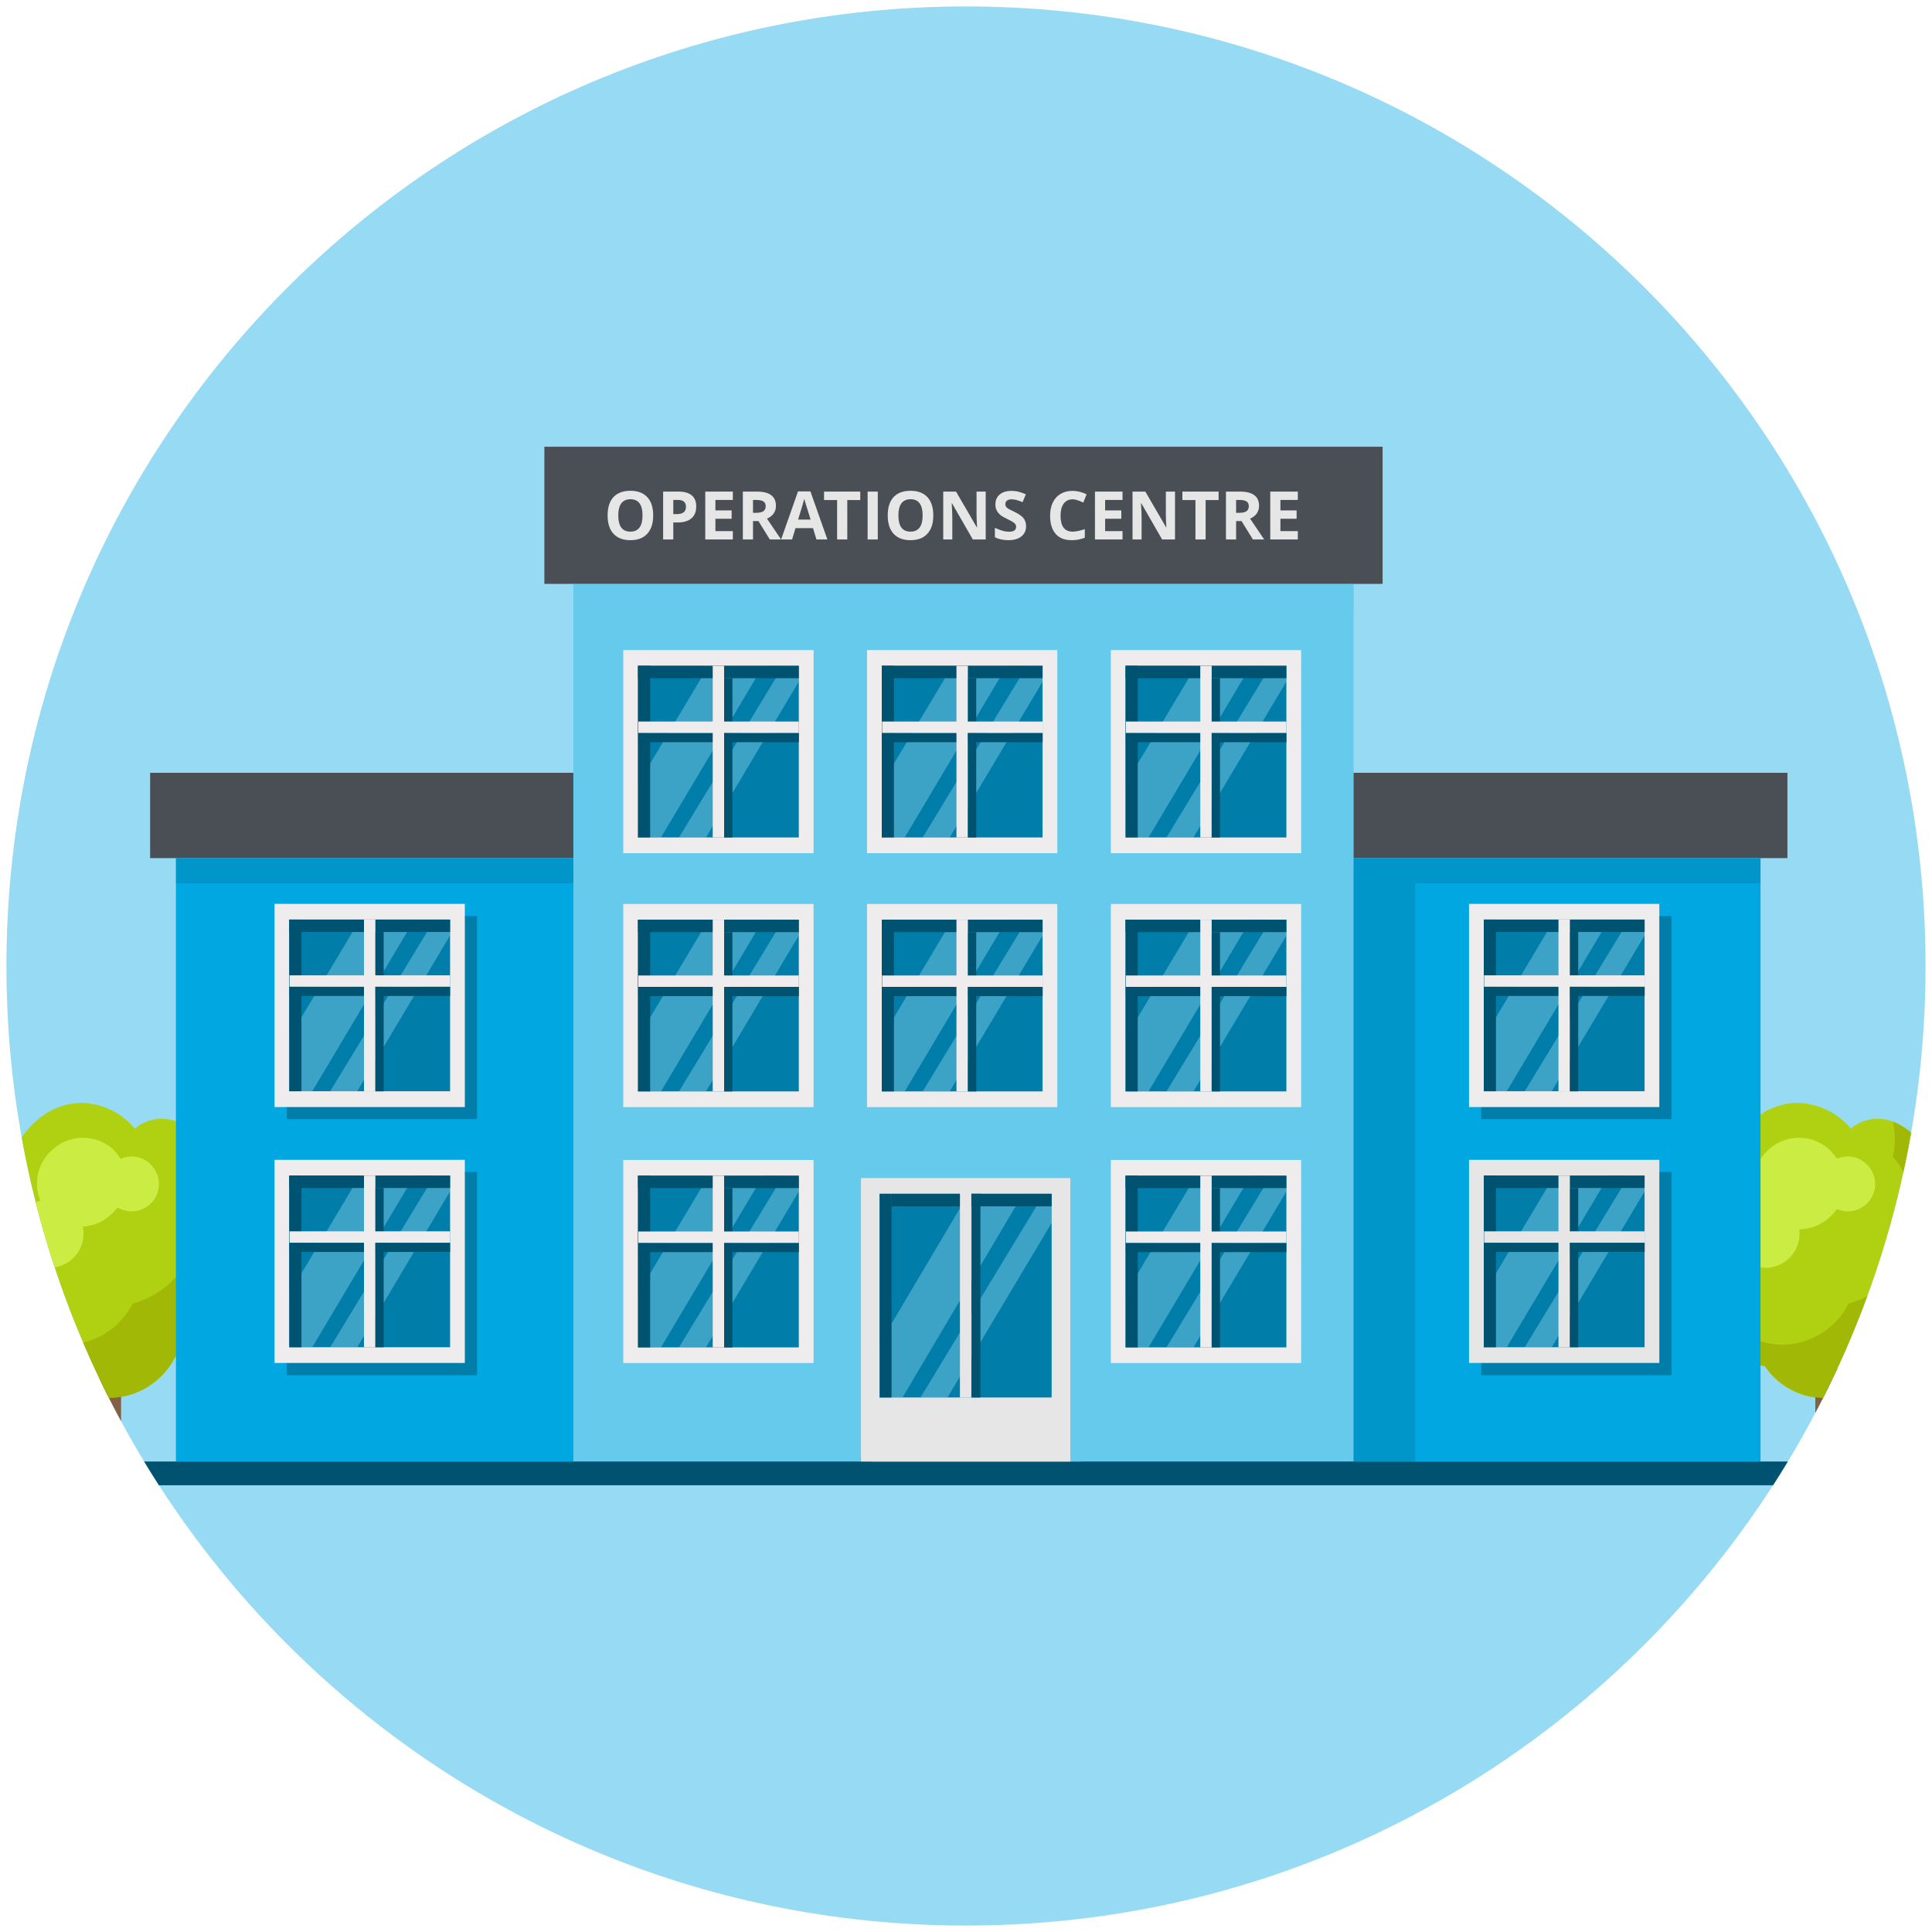
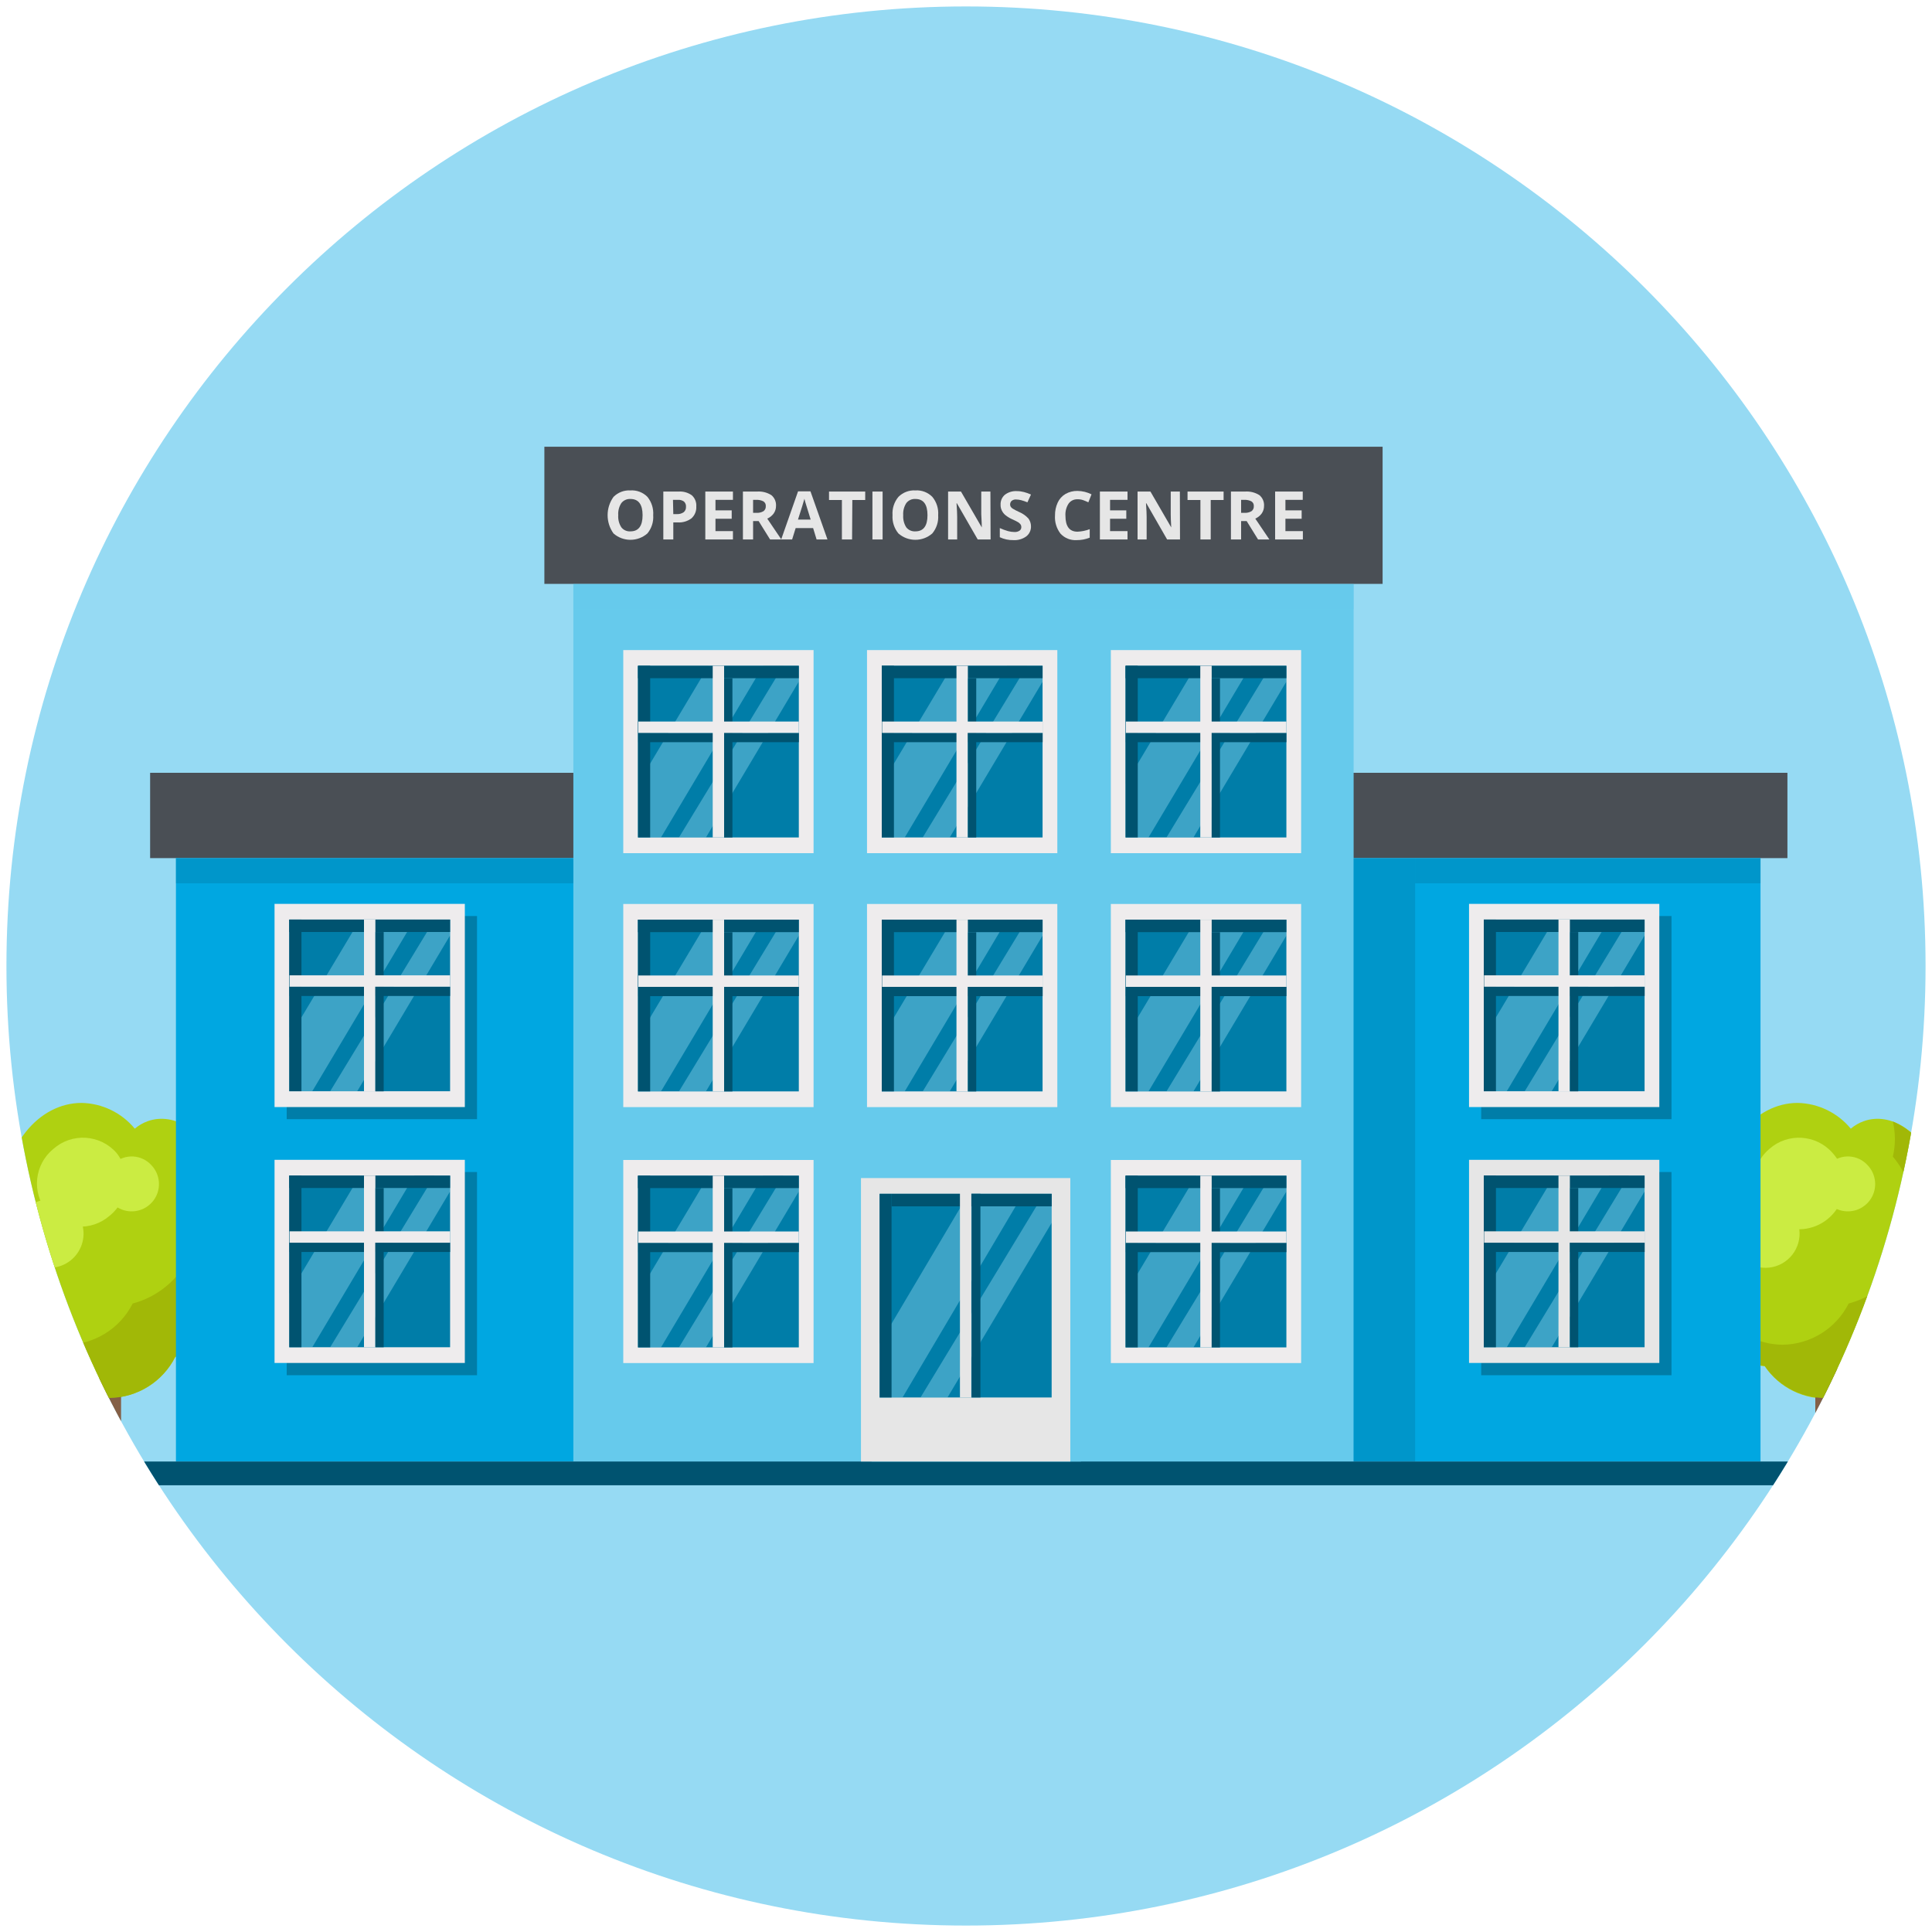
<svg xmlns="http://www.w3.org/2000/svg" id="Layer_1" data-name="Layer 1" viewBox="0 0 300 300">
  <defs>
-     <style>.cls-1{fill:none;}.cls-2{fill:#96daf3;}.cls-3{clip-path:url(#clip-path);}.cls-4{fill:#afd111;}.cls-5{fill:#845f46;}.cls-6{fill:#a1b807;}.cls-7{fill:#cbec42;}.cls-8{fill:#4a4f55;}.cls-9{fill:#00a7e1;}.cls-10{fill:#66caec;}.cls-11,.cls-14{opacity:0.4;}.cls-12{fill:#007da8;}.cls-13{fill:#eeeced;}.cls-14{fill:#99dbf3;}.cls-15{fill:#005370;}.cls-16,.cls-17{fill:#e6e6e6;}.cls-17{font-size:10.42px;font-family:OpenSans-Bold, Open Sans;font-weight:700;}</style>
+     <style>.cls-1{fill:none;}.cls-2{fill:#96daf3;}.cls-3{clip-path:url(#clip-path);}.cls-4{fill:#afd111;}.cls-5{fill:#845f46;}.cls-6{fill:#a1b807;}.cls-7{fill:#cbec42;}.cls-8{fill:#4a4f55;}.cls-9{fill:#00a7e1;}.cls-10{fill:#66caec;}.cls-11,.cls-14{opacity:0.4;}.cls-12{fill:#007da8;}.cls-13{fill:#eeeced;}.cls-14{fill:#99dbf3;}.cls-15{fill:#005370;}.cls-16{fill:#e6e6e6;}</style>
    <clipPath id="clip-path">
      <circle class="cls-1" cx="150" cy="150" r="149" />
    </clipPath>
  </defs>
  <g id="cs_u2_s1_p4_slide3">
    <circle class="cls-2" cx="150" cy="150" r="149" />
    <g class="cls-3">
      <path class="cls-4" d="M37.46,197.13a14.26,14.26,0,0,0-3.37-9.26,12.08,12.08,0,0,0-.36-6.77c-1.81-5.35-6.64-8.5-10.8-7a6.45,6.45,0,0,0-2,1.16,11,11,0,0,0-8.25-4c-6.74,0-12.2,6.79-12.2,15.17A18.64,18.64,0,0,0,.65,189,14.44,14.44,0,0,0-3,198.74c0,7,4.65,12.8,10.56,13.34a11.52,11.52,0,0,0,9.41,5,11.63,11.63,0,0,0,10.26-6.4A13.79,13.79,0,0,0,37.46,197.13Z" />
      <rect class="cls-5" x="15.42" y="212" width="3.38" height="14.93" />
      <path class="cls-6" d="M34.09,187.87a12.08,12.08,0,0,0-.36-6.77,11,11,0,0,0-6.27-6.95,11.8,11.8,0,0,1,0,5.45,14.26,14.26,0,0,1,3.37,9.26,13.79,13.79,0,0,1-10.23,13.55,11.65,11.65,0,0,1-10.26,6.4,11.52,11.52,0,0,1-9.41-5,10.13,10.13,0,0,1-3.38-.94c1.41,5,5.31,8.78,10,9.21a11.52,11.52,0,0,0,9.41,5,11.63,11.63,0,0,0,10.26-6.4,13.79,13.79,0,0,0,10.23-13.55A14.26,14.26,0,0,0,34.09,187.87Z" />
      <path class="cls-7" d="M18.07,179a6.93,6.93,0,0,1-1,9.74,6.93,6.93,0,0,1-9.78-.6,6.93,6.93,0,0,1,1-9.74A6.93,6.93,0,0,1,18.07,179Z" />
      <path class="cls-7" d="M11.7,188.11a5.31,5.31,0,1,1-7.47-.6A5.32,5.32,0,0,1,11.7,188.11Z" />
      <path class="cls-7" d="M23.51,180.93a4.24,4.24,0,1,1-5.8-.31A4.12,4.12,0,0,1,23.51,180.93Z" />
      <path class="cls-4" d="M303.92,197.13a14.26,14.26,0,0,0-3.37-9.26,12.08,12.08,0,0,0-.36-6.77c-1.81-5.35-6.64-8.5-10.8-7a6.45,6.45,0,0,0-2,1.16,11,11,0,0,0-8.25-4c-6.74,0-12.2,6.79-12.2,15.17a18.64,18.64,0,0,0,.19,2.61,14.44,14.44,0,0,0-3.65,9.78c0,7,4.65,12.8,10.56,13.34a11.39,11.39,0,0,0,19.67-1.4A13.79,13.79,0,0,0,303.92,197.13Z" />
      <rect class="cls-5" x="281.88" y="212" width="3.38" height="14.93" />
      <path class="cls-6" d="M300.55,187.87a12.08,12.08,0,0,0-.36-6.77,11,11,0,0,0-6.27-6.95,11.8,11.8,0,0,1,0,5.45,14.26,14.26,0,0,1,3.37,9.26,13.79,13.79,0,0,1-10.23,13.55,11.65,11.65,0,0,1-10.26,6.4,11.52,11.52,0,0,1-9.41-5,10.13,10.13,0,0,1-3.38-.94c1.41,5,5.31,8.78,10,9.21a11.39,11.39,0,0,0,19.67-1.4,13.79,13.79,0,0,0,10.23-13.55A14.26,14.26,0,0,0,300.55,187.87Z" />
      <path class="cls-7" d="M284.53,179a7.08,7.08,0,1,1-9.78-.6A6.93,6.93,0,0,1,284.53,179Z" />
      <path class="cls-7" d="M278.17,188.11a5.31,5.31,0,1,1-7.48-.6A5.32,5.32,0,0,1,278.17,188.11Z" />
      <path class="cls-7" d="M290,180.93a4.24,4.24,0,1,1-5.8-.31A4.12,4.12,0,0,1,290,180.93Z" />
      <rect class="cls-8" x="23.31" y="120" width="254.24" height="13.25" />
      <rect class="cls-9" x="27.32" y="133.25" width="246.05" height="93.69" />
      <rect class="cls-10" x="89.03" y="90.67" width="121.16" height="136.27" />
      <rect class="cls-8" x="84.53" y="69.37" width="130.16" height="21.29" />
      <g class="cls-11">
        <rect class="cls-12" x="210.19" y="133.25" width="9.55" height="93.69" />
      </g>
      <g class="cls-11">
        <rect class="cls-12" x="27.32" y="133.25" width="61.71" height="3.91" />
      </g>
      <g class="cls-11">
        <rect class="cls-12" x="219.74" y="133.25" width="53.63" height="3.91" />
      </g>
      <g class="cls-11">
        <rect class="cls-10" x="89.03" y="90.67" width="121.16" height="3.91" />
      </g>
      <rect class="cls-10" x="98.67" y="102.83" width="29.55" height="31.54" />
      <rect class="cls-13" x="96.78" y="100.94" width="29.55" height="31.54" />
      <rect class="cls-12" x="99.07" y="103.38" width="24.97" height="26.66" />
      <polygon class="cls-14" points="99.07 130.04 99.07 121.72 110.04 103.36 118.52 103.36 102.64 130.04 99.07 130.04" />
      <polygon class="cls-14" points="105.43 130.04 121.63 103.38 124.04 103.38 124.04 105.84 109.62 130.04 105.43 130.04" />
      <rect class="cls-15" x="99.07" y="103.38" width="24.97" height="1.93" />
      <rect class="cls-15" x="99.07" y="103.38" width="1.89" height="26.66" />
      <rect class="cls-15" x="99.11" y="113.81" width="24.93" height="1.44" />
      <rect class="cls-13" x="110.67" y="103.38" width="1.77" height="26.66" />
      <rect class="cls-15" x="112.44" y="105.31" width="1.29" height="24.73" />
      <rect class="cls-13" x="99.11" y="112.04" width="24.93" height="1.77" />
      <rect class="cls-10" x="174.38" y="102.83" width="29.55" height="31.54" />
      <rect class="cls-13" x="172.49" y="100.94" width="29.55" height="31.54" />
      <rect class="cls-12" x="174.78" y="103.38" width="24.97" height="26.66" />
      <polygon class="cls-14" points="174.78 130.04 174.78 121.72 185.75 103.36 194.23 103.36 178.34 130.04 174.78 130.04" />
      <polygon class="cls-14" points="181.13 130.04 197.34 103.38 199.75 103.38 199.75 105.84 185.32 130.04 181.13 130.04" />
      <rect class="cls-15" x="174.78" y="103.38" width="24.97" height="1.93" />
      <rect class="cls-15" x="174.78" y="103.38" width="1.89" height="26.66" />
      <rect class="cls-15" x="174.82" y="113.81" width="24.93" height="1.44" />
      <rect class="cls-13" x="186.38" y="103.38" width="1.77" height="26.66" />
      <rect class="cls-15" x="188.15" y="105.31" width="1.29" height="24.73" />
      <rect class="cls-13" x="174.82" y="112.04" width="24.93" height="1.77" />
      <rect class="cls-10" x="136.53" y="142.26" width="29.55" height="31.54" />
      <rect class="cls-13" x="134.63" y="140.37" width="29.55" height="31.54" />
      <rect class="cls-12" x="136.92" y="142.81" width="24.97" height="26.66" />
      <polygon class="cls-14" points="136.92 169.47 136.92 161.15 147.9 142.79 156.37 142.79 140.49 169.47 136.92 169.47" />
      <polygon class="cls-14" points="143.28 169.47 159.48 142.81 161.9 142.81 161.9 145.27 147.47 169.47 143.28 169.47" />
      <rect class="cls-15" x="136.92" y="142.81" width="24.97" height="1.93" />
      <rect class="cls-15" x="136.92" y="142.81" width="1.89" height="26.66" />
      <rect class="cls-15" x="136.97" y="153.24" width="24.93" height="1.44" />
      <rect class="cls-13" x="148.52" y="142.81" width="1.77" height="26.66" />
      <rect class="cls-15" x="150.3" y="144.75" width="1.29" height="24.73" />
      <rect class="cls-13" x="136.97" y="151.47" width="24.93" height="1.77" />
      <rect class="cls-10" x="136.53" y="102.83" width="29.55" height="31.54" />
      <rect class="cls-13" x="134.63" y="100.94" width="29.55" height="31.54" />
      <rect class="cls-12" x="136.92" y="103.38" width="24.97" height="26.66" />
      <polygon class="cls-14" points="136.92 130.04 136.92 121.72 147.9 103.36 156.37 103.36 140.49 130.04 136.92 130.04" />
      <polygon class="cls-14" points="143.28 130.04 159.48 103.38 161.9 103.38 161.9 105.84 147.47 130.04 143.28 130.04" />
      <rect class="cls-15" x="136.92" y="103.38" width="24.97" height="1.93" />
      <rect class="cls-15" x="136.92" y="103.38" width="1.89" height="26.66" />
      <rect class="cls-15" x="136.97" y="113.81" width="24.93" height="1.44" />
      <rect class="cls-13" x="148.52" y="103.38" width="1.77" height="26.66" />
      <rect class="cls-15" x="150.3" y="105.31" width="1.29" height="24.73" />
      <rect class="cls-13" x="136.97" y="112.04" width="24.93" height="1.77" />
      <rect class="cls-10" x="98.67" y="142.26" width="29.55" height="31.54" />
      <rect class="cls-13" x="96.78" y="140.37" width="29.55" height="31.54" />
      <rect class="cls-12" x="99.07" y="142.81" width="24.97" height="26.66" />
      <polygon class="cls-14" points="99.07 169.47 99.07 161.15 110.04 142.79 118.52 142.79 102.64 169.47 99.07 169.47" />
      <polygon class="cls-14" points="105.43 169.47 121.63 142.81 124.04 142.81 124.04 145.27 109.62 169.47 105.43 169.47" />
      <rect class="cls-15" x="99.07" y="142.81" width="24.97" height="1.93" />
      <rect class="cls-15" x="99.07" y="142.81" width="1.89" height="26.66" />
      <rect class="cls-15" x="99.11" y="153.24" width="24.93" height="1.44" />
      <rect class="cls-13" x="110.67" y="142.81" width="1.77" height="26.66" />
      <rect class="cls-15" x="112.44" y="144.75" width="1.29" height="24.73" />
      <rect class="cls-13" x="99.11" y="151.47" width="24.93" height="1.77" />
      <rect class="cls-10" x="174.38" y="142.26" width="29.55" height="31.54" />
      <rect class="cls-13" x="172.49" y="140.37" width="29.55" height="31.54" />
      <rect class="cls-12" x="174.78" y="142.81" width="24.97" height="26.66" />
      <polygon class="cls-14" points="174.78 169.47 174.78 161.15 185.75 142.79 194.23 142.79 178.34 169.47 174.78 169.47" />
      <polygon class="cls-14" points="181.13 169.47 197.34 142.81 199.75 142.81 199.75 145.27 185.32 169.47 181.13 169.47" />
      <rect class="cls-15" x="174.78" y="142.81" width="24.97" height="1.93" />
      <rect class="cls-15" x="174.78" y="142.81" width="1.89" height="26.66" />
      <rect class="cls-15" x="174.82" y="153.24" width="24.93" height="1.44" />
      <rect class="cls-13" x="186.38" y="142.81" width="1.77" height="26.66" />
      <rect class="cls-15" x="188.15" y="144.75" width="1.29" height="24.73" />
      <rect class="cls-13" x="174.82" y="151.47" width="24.93" height="1.77" />
      <rect class="cls-10" x="98.67" y="182.01" width="29.55" height="31.55" />
      <rect class="cls-13" x="96.78" y="180.12" width="29.55" height="31.54" />
      <rect class="cls-12" x="99.07" y="182.56" width="24.97" height="26.66" />
      <polygon class="cls-14" points="99.07 209.22 99.07 200.9 110.04 182.54 118.52 182.54 102.64 209.22 99.07 209.22" />
      <polygon class="cls-14" points="105.43 209.22 121.63 182.56 124.04 182.56 124.04 185.01 109.62 209.22 105.43 209.22" />
      <rect class="cls-15" x="99.07" y="182.56" width="24.97" height="1.93" />
      <rect class="cls-15" x="99.07" y="182.56" width="1.89" height="26.66" />
      <rect class="cls-15" x="99.11" y="192.99" width="24.93" height="1.44" />
      <rect class="cls-13" x="110.67" y="182.56" width="1.77" height="26.66" />
      <rect class="cls-15" x="112.44" y="184.49" width="1.29" height="24.73" />
      <rect class="cls-13" x="99.11" y="191.22" width="24.93" height="1.77" />
      <rect class="cls-10" x="174.38" y="182.01" width="29.55" height="31.55" />
      <rect class="cls-13" x="172.49" y="180.12" width="29.55" height="31.54" />
      <rect class="cls-12" x="174.78" y="182.56" width="24.97" height="26.66" />
      <polygon class="cls-14" points="174.78 209.22 174.78 200.9 185.75 182.54 194.23 182.54 178.34 209.22 174.78 209.22" />
      <polygon class="cls-14" points="181.13 209.22 197.34 182.56 199.75 182.56 199.75 185.01 185.32 209.22 181.13 209.22" />
      <rect class="cls-15" x="174.78" y="182.56" width="24.97" height="1.93" />
      <rect class="cls-15" x="174.78" y="182.56" width="1.89" height="26.66" />
      <rect class="cls-15" x="174.82" y="192.99" width="24.93" height="1.44" />
      <rect class="cls-13" x="186.38" y="182.56" width="1.77" height="26.66" />
      <rect class="cls-15" x="188.15" y="184.49" width="1.29" height="24.73" />
      <rect class="cls-13" x="174.82" y="191.22" width="24.93" height="1.77" />
      <rect class="cls-12" x="230" y="142.24" width="29.55" height="31.54" />
      <rect class="cls-13" x="228.11" y="140.35" width="29.55" height="31.55" />
      <rect class="cls-12" x="230.4" y="142.79" width="24.97" height="26.66" />
      <polygon class="cls-14" points="230.4 169.45 230.4 161.13 241.38 142.78 249.85 142.78 233.97 169.45 230.4 169.45" />
      <polygon class="cls-14" points="236.76 169.45 252.96 142.79 255.38 142.79 255.38 145.25 240.95 169.45 236.76 169.45" />
      <rect class="cls-15" x="230.4" y="142.79" width="24.97" height="1.93" />
      <rect class="cls-15" x="230.4" y="142.79" width="1.89" height="26.66" />
      <rect class="cls-15" x="230.45" y="153.22" width="24.93" height="1.44" />
      <rect class="cls-13" x="242" y="142.79" width="1.77" height="26.66" />
      <rect class="cls-15" x="243.78" y="144.73" width="1.29" height="24.73" />
      <rect class="cls-13" x="230.45" y="151.45" width="24.93" height="1.77" />
      <rect class="cls-12" x="230" y="181.99" width="29.55" height="31.55" />
      <rect class="cls-16" x="228.11" y="180.1" width="29.55" height="31.54" />
      <rect class="cls-12" x="230.4" y="182.54" width="24.97" height="26.66" />
      <polygon class="cls-14" points="230.4 209.2 230.4 200.88 241.38 182.52 249.85 182.52 233.97 209.2 230.4 209.2" />
      <polygon class="cls-14" points="236.76 209.2 252.96 182.54 255.38 182.54 255.38 185 240.95 209.2 236.76 209.2" />
      <rect class="cls-15" x="230.4" y="182.54" width="24.97" height="1.93" />
      <rect class="cls-15" x="230.4" y="182.54" width="1.89" height="26.66" />
      <rect class="cls-15" x="230.45" y="192.97" width="24.93" height="1.44" />
      <rect class="cls-16" x="242" y="182.54" width="1.77" height="26.66" />
      <rect class="cls-15" x="243.78" y="184.47" width="1.29" height="24.73" />
      <rect class="cls-16" x="230.45" y="191.2" width="24.93" height="1.77" />
      <rect class="cls-12" x="44.52" y="142.24" width="29.55" height="31.54" />
      <rect class="cls-13" x="42.63" y="140.35" width="29.55" height="31.55" />
      <rect class="cls-12" x="44.92" y="142.79" width="24.97" height="26.66" />
      <polygon class="cls-14" points="44.92 169.45 44.92 161.13 55.9 142.78 64.37 142.78 48.49 169.45 44.92 169.45" />
      <polygon class="cls-14" points="51.27 169.45 67.48 142.79 69.89 142.79 69.89 145.25 55.47 169.45 51.27 169.45" />
      <rect class="cls-15" x="44.92" y="142.79" width="24.97" height="1.93" />
      <rect class="cls-15" x="44.92" y="142.79" width="1.89" height="26.66" />
      <rect class="cls-15" x="44.96" y="153.22" width="24.93" height="1.44" />
      <rect class="cls-13" x="56.52" y="142.79" width="1.77" height="26.66" />
      <rect class="cls-15" x="58.29" y="144.73" width="1.29" height="24.73" />
      <rect class="cls-13" x="44.96" y="151.45" width="24.93" height="1.77" />
      <rect class="cls-12" x="44.52" y="181.99" width="29.55" height="31.55" />
      <rect class="cls-13" x="42.63" y="180.1" width="29.55" height="31.54" />
      <rect class="cls-12" x="44.92" y="182.54" width="24.97" height="26.66" />
      <polygon class="cls-14" points="44.92 209.2 44.92 200.88 55.9 182.52 64.37 182.52 48.49 209.2 44.92 209.2" />
      <polygon class="cls-14" points="51.27 209.2 67.48 182.54 69.89 182.54 69.89 185 55.47 209.2 51.27 209.2" />
      <rect class="cls-15" x="44.92" y="182.54" width="24.97" height="1.93" />
      <rect class="cls-15" x="44.92" y="182.54" width="1.89" height="26.66" />
      <rect class="cls-15" x="44.96" y="192.97" width="24.93" height="1.44" />
      <rect class="cls-13" x="56.52" y="182.54" width="1.77" height="26.66" />
      <rect class="cls-15" x="58.29" y="184.47" width="1.29" height="24.73" />
      <rect class="cls-13" x="44.96" y="191.2" width="24.93" height="1.77" />
      <path class="cls-15" d="M297.68,226.94H-.25a3.68,3.68,0,0,0-3.67,3.69H301.35A3.68,3.68,0,0,0,297.68,226.94Z" />
      <rect class="cls-10" x="135.35" y="182.93" width="32.51" height="44.01" />
      <rect class="cls-16" x="133.69" y="182.93" width="32.51" height="44.01" />
      <rect class="cls-12" x="136.59" y="185.38" width="26.71" height="31.62" />
      <polygon class="cls-14" points="136.57 217.01 136.57 208.69 150.38 185.38 158.85 185.38 140.14 217.01 136.57 217.01" />
      <rect class="cls-15" x="136.59" y="185.38" width="1.85" height="31.62" />
      <polygon class="cls-14" points="142.93 217.01 162.1 185.38 163.31 185.38 163.31 189.87 147.12 217.01 142.93 217.01" />
      <rect class="cls-15" x="138.44" y="185.38" width="24.87" height="1.94" />
      <rect class="cls-15" x="150.87" y="185.38" width="1.37" height="31.62" />
      <rect class="cls-16" x="149.06" y="184.49" width="1.77" height="32.52" />
-       <text class="cls-17" transform="translate(93.74 83.77)">OPERATIONS CENTRE</text>
+       <path class="cls-16" d="M101.43,80a4,4,0,0,1-.91,2.84,4,4,0,0,1-5.25,0,4.86,4.86,0,0,1,0-5.69,3.44,3.44,0,0,1,2.63-1,3.39,3.39,0,0,1,2.63,1A4.07,4.07,0,0,1,101.43,80ZM96,80a3.08,3.08,0,0,0,.48,1.88,1.64,1.64,0,0,0,1.41.63c1.26,0,1.89-.84,1.89-2.51s-.63-2.52-1.88-2.52a1.68,1.68,0,0,0-1.42.64A3.08,3.08,0,0,0,96,80Z" />
+       <path class="cls-16" d="M108.12,78.65a2.29,2.29,0,0,1-.75,1.84,3.25,3.25,0,0,1-2.14.63h-.68v2.65H103V76.33h2.37a3.14,3.14,0,0,1,2.06.58A2.13,2.13,0,0,1,108.12,78.65Zm-3.57,1.18h.52a1.73,1.73,0,0,0,1.09-.29,1,1,0,0,0,.36-.83,1,1,0,0,0-.3-.82,1.4,1.4,0,0,0-1-.27h-.72Z" />
+       <path class="cls-16" d="M113.81,83.77h-4.29V76.33h4.29v1.29H111.1v1.63h2.52v1.3H111.1v1.92h2.71Z" />
+       <path class="cls-16" d="M116.94,80.91v2.86h-1.58V76.33h2.17a3.68,3.68,0,0,1,2.24.55,2,2,0,0,1,.73,1.68,2,2,0,0,1-.36,1.17,2.44,2.44,0,0,1-1,.8q1.68,2.5,2.19,3.24h-1.75l-1.78-2.86Zm0-1.28h.51a1.88,1.88,0,0,0,1.1-.25.88.88,0,0,0,.36-.78.79.79,0,0,0-.37-.75,2.15,2.15,0,0,0-1.12-.23h-.48Z" />
+       <path class="cls-16" d="M126.8,83.77,126.26,82h-2.71L123,83.77h-1.7l2.62-7.47h1.93l2.64,7.47Zm-.92-3.09q-.75-2.42-.84-2.73a4.71,4.71,0,0,1-.13-.5c-.12.44-.44,1.51-1,3.23Z" />
+       <path class="cls-16" d="M132.31,83.77h-1.58V77.64h-2V76.33h5.62v1.31h-2Z" />
+       <path class="cls-16" d="M135.47,83.77V76.33h1.58v7.44Z" />
+       <path class="cls-16" d="M145.68,80a4,4,0,0,1-.92,2.84,4,4,0,0,1-5.25,0,4.05,4.05,0,0,1-.92-2.85,4,4,0,0,1,.92-2.84,3.45,3.45,0,0,1,2.64-1,3.39,3.39,0,0,1,2.62,1A4,4,0,0,1,145.68,80Zm-5.43,0a3.16,3.16,0,0,0,.47,1.88,1.67,1.67,0,0,0,1.42.63c1.25,0,1.88-.84,1.88-2.51s-.62-2.52-1.87-2.52a1.66,1.66,0,0,0-1.42.64A3.08,3.08,0,0,0,140.25,80Z" />
+       <path class="cls-16" d="M153.82,83.77h-2l-3.24-5.63h-.05c.07,1,.1,1.7.1,2.13v3.5h-1.41V76.33h2l3.23,5.57h0c0-1-.08-1.65-.08-2.05V76.33h1.42Z" />
+       <path class="cls-16" d="M160.09,81.7a1.91,1.91,0,0,1-.73,1.59,3.1,3.1,0,0,1-2,.58,4.71,4.71,0,0,1-2.11-.45V82a9.11,9.11,0,0,0,1.27.47,3.91,3.91,0,0,0,1,.14,1.35,1.35,0,0,0,.79-.2.67.67,0,0,0,.28-.59.65.65,0,0,0-.12-.39,1.47,1.47,0,0,0-.36-.33c-.16-.1-.48-.27-1-.5a4.69,4.69,0,0,1-1-.62,2.15,2.15,0,0,1-.54-.69,1.88,1.88,0,0,1-.2-.91,1.92,1.92,0,0,1,.66-1.55,2.78,2.78,0,0,1,1.85-.57,4.44,4.44,0,0,1,1.11.14,7,7,0,0,1,1.1.39L159.54,78a8.36,8.36,0,0,0-1-.34,3.46,3.46,0,0,0-.77-.1,1,1,0,0,0-.68.21.76.76,0,0,0-.15.91,1,1,0,0,0,.31.3,9.3,9.3,0,0,0,1,.52,4.11,4.11,0,0,1,1.43,1A2,2,0,0,1,160.09,81.7Z" />
+       <path class="cls-16" d="M167.31,77.53a1.61,1.61,0,0,0-1.38.67,3.1,3.1,0,0,0-.49,1.87c0,1.66.62,2.49,1.87,2.49a6,6,0,0,0,1.9-.39v1.32a5.39,5.39,0,0,1-2.05.38,3.13,3.13,0,0,1-2.48-1,4.15,4.15,0,0,1-.86-2.83,4.63,4.63,0,0,1,.42-2,3,3,0,0,1,1.21-1.34,3.62,3.62,0,0,1,1.86-.47,5,5,0,0,1,2.18.53L169,78c-.28-.13-.56-.25-.84-.35A2.47,2.47,0,0,0,167.31,77.53Z" />
+       <path class="cls-16" d="M175.08,83.77h-4.29V76.33h4.29v1.29h-2.71v1.63h2.52v1.3h-2.52v1.92h2.71Z" />
+       <path class="cls-16" d="M183.23,83.77h-2L178,78.14h-.05c.07,1,.1,1.7.1,2.13v3.5h-1.41V76.33h2l3.23,5.57h0c-.06-1-.08-1.65-.08-2.05V76.33h1.42Z" />
+       <path class="cls-16" d="M188,83.77H186.4V77.64h-2V76.33H190v1.31h-2Z" />
+       <path class="cls-16" d="M192.72,80.91v2.86h-1.58V76.33h2.17a3.68,3.68,0,0,1,2.24.55,2,2,0,0,1,.73,1.68,2,2,0,0,1-.36,1.17,2.44,2.44,0,0,1-1,.8q1.68,2.5,2.19,3.24h-1.76l-1.77-2.86Zm0-1.28h.51a1.9,1.9,0,0,0,1.1-.25.88.88,0,0,0,.36-.78.79.79,0,0,0-.37-.75,2.15,2.15,0,0,0-1.12-.23h-.48Z" />
+       <path class="cls-16" d="M202.31,83.77H198V76.33h4.29v1.29H199.6v1.63h2.52v1.3H199.6v1.92h2.71Z" />
    </g>
  </g>
</svg>
